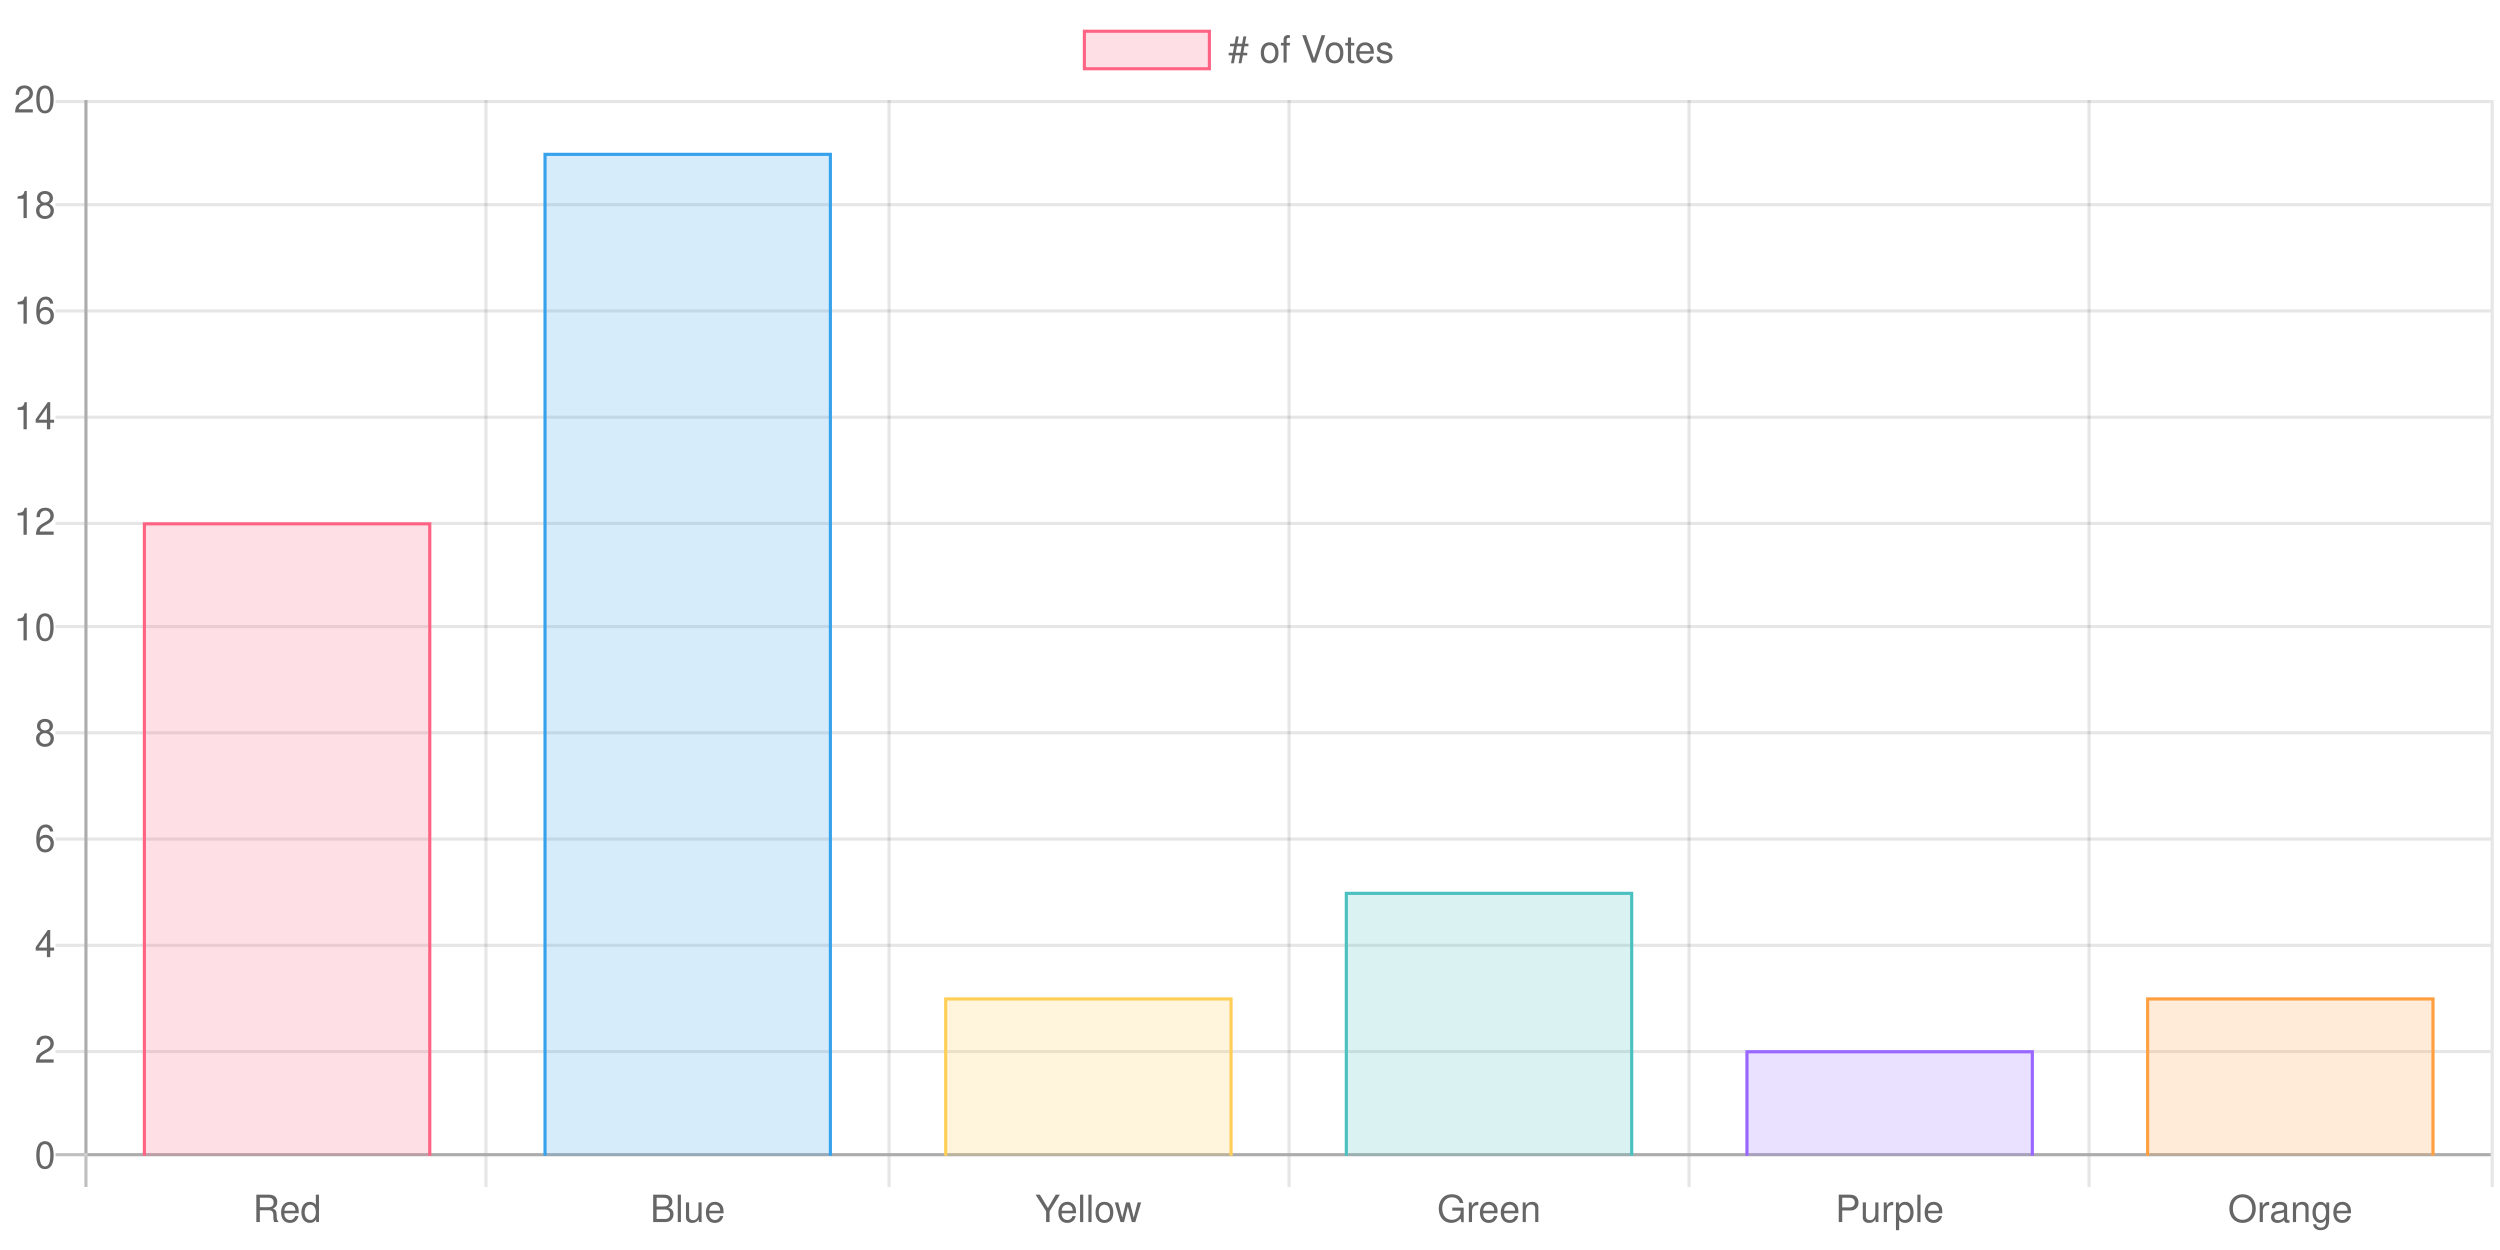
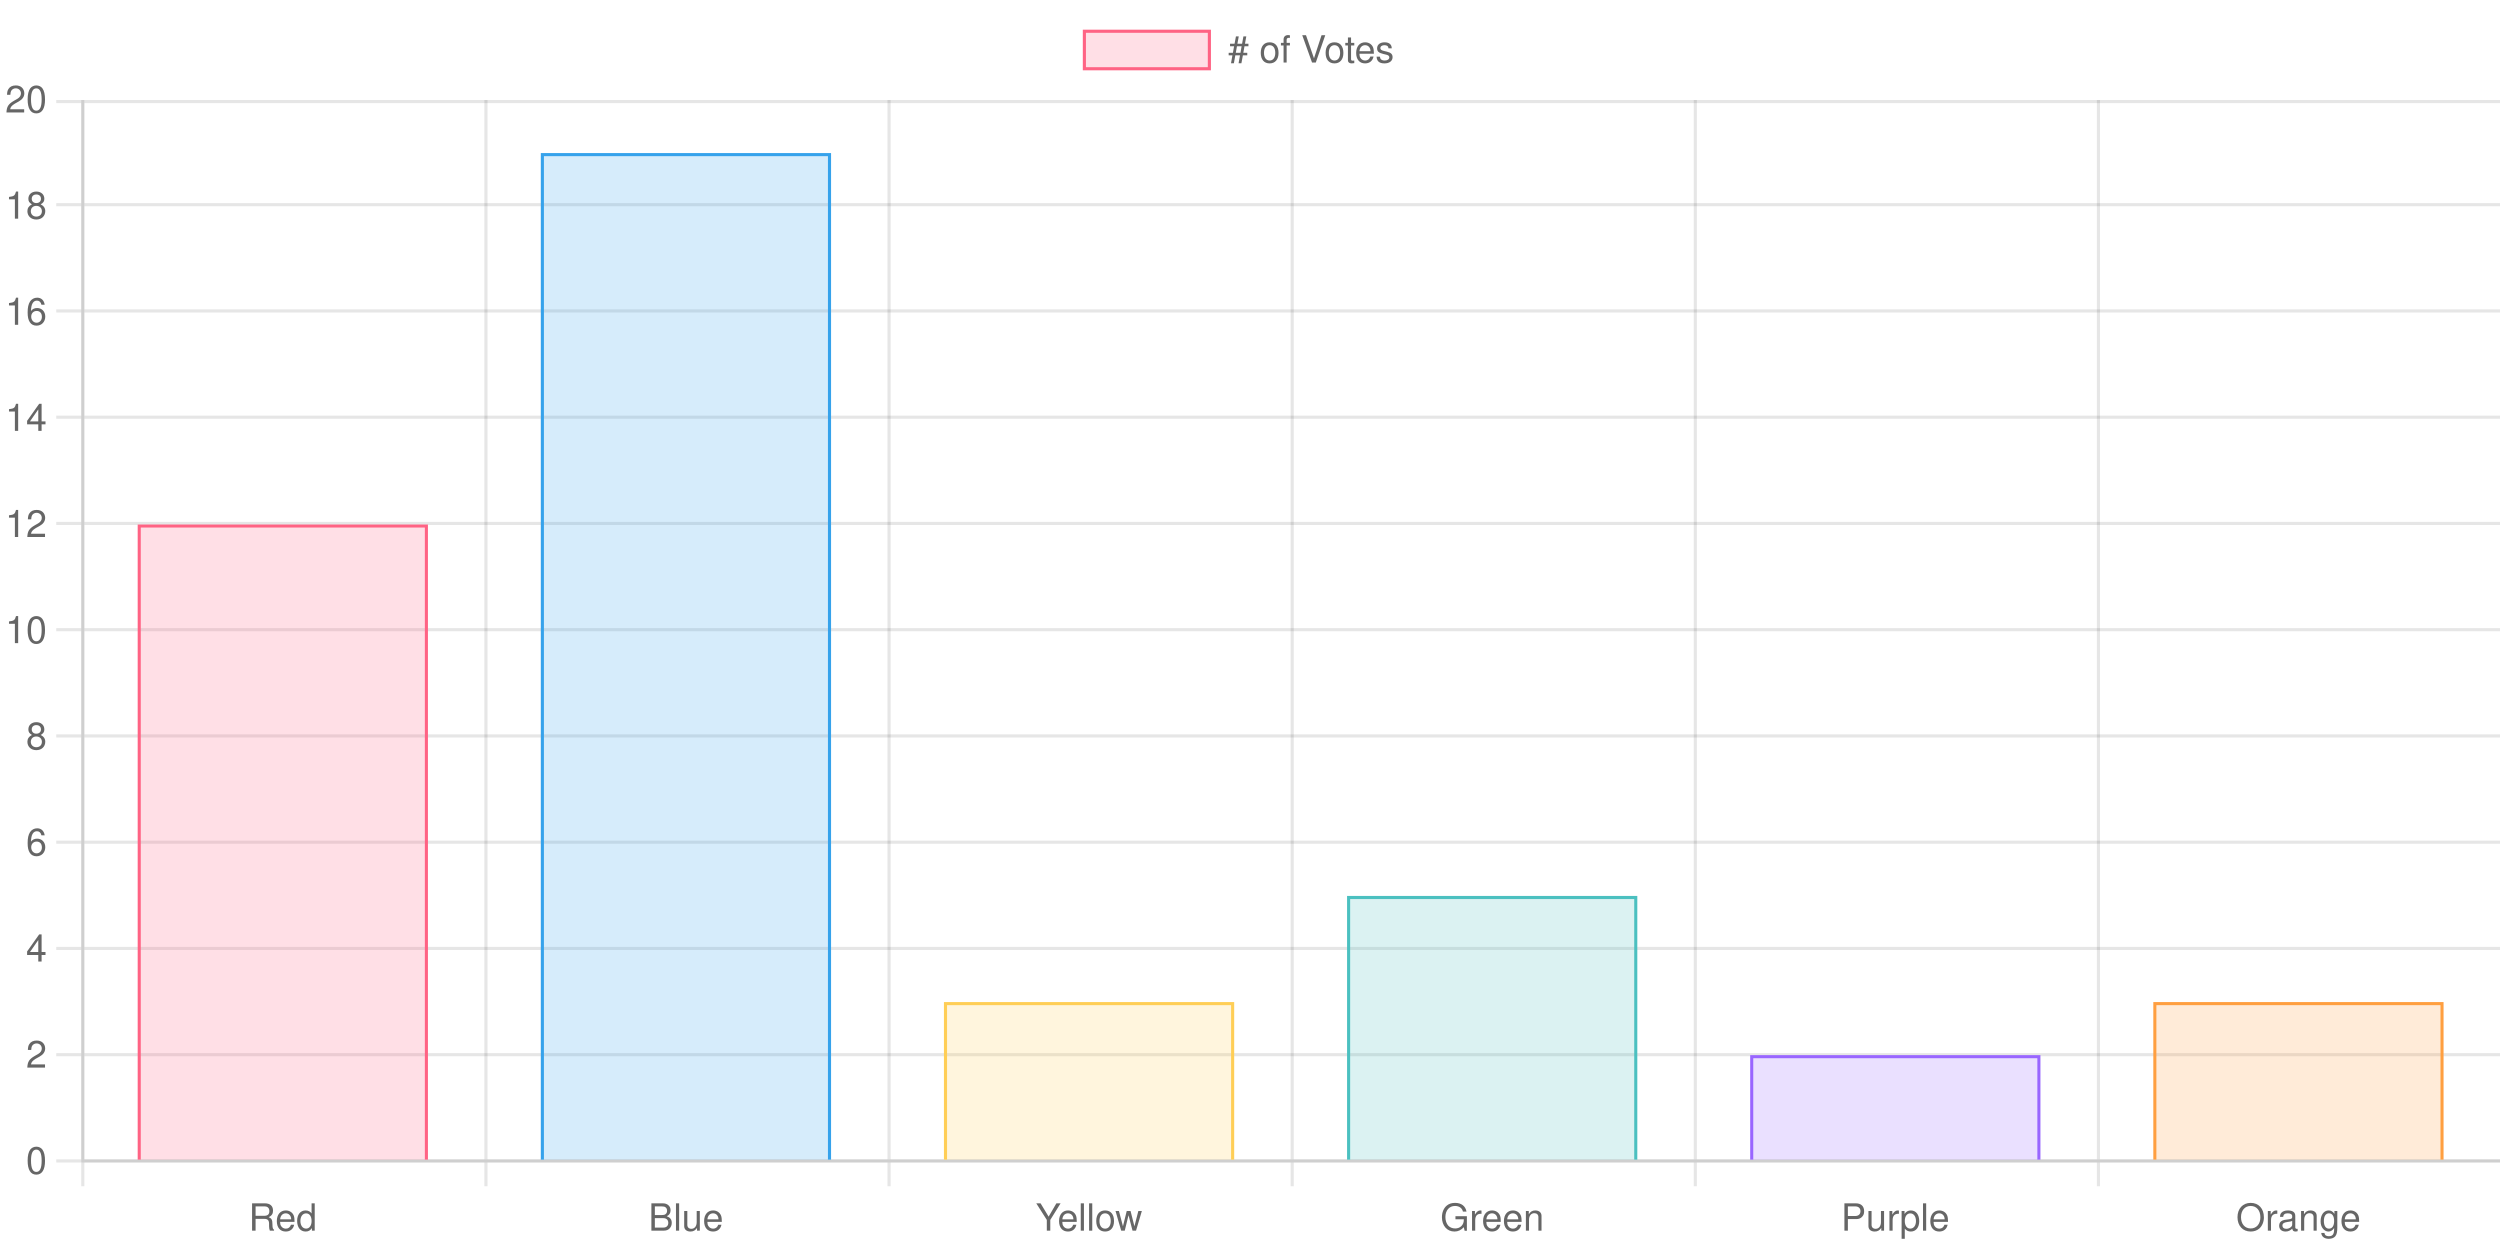
<svg xmlns="http://www.w3.org/2000/svg" version="1.1" width="800px" height="400px" viewBox="0 0 800 400">
  <defs>
    <clipPath id="clip-1" fill-rule="nonzero">
-       <path d="M 27.76,32 L 27.76,369.84 797,369.84 797,32 Z" />
+       <path d="M 0,0 L 0,32 800,32 800,0 Z" />
    </clipPath>
    <clipPath id="clip-2" fill-rule="nonzero">
-       <path d="M 45.709,167.136 L 45.709,369.84 138.018,369.84 138.018,167.136 Z" />
+       <path d="M 0,371.6 L 0,400 800,400 800,371.6 Z" />
    </clipPath>
    <clipPath id="clip-3" fill-rule="nonzero">
-       <path d="M 173.916,48.892 L 173.916,369.84 266.224,369.84 266.224,48.892 Z" />
+       <path d="M 0,0 L 0,400 26,400 26,0 Z" />
    </clipPath>
    <clipPath id="clip-4" fill-rule="nonzero">
-       <path d="M 302.122,319.164 L 302.122,369.84 394.431,369.84 394.431,319.164 Z" />
+       <path d="M 26,32 L 26,371.6 800,371.6 800,32 Z" />
    </clipPath>
    <clipPath id="clip-5" fill-rule="nonzero">
-       <path d="M 430.329,285.38 L 430.329,369.84 522.638,369.84 522.638,285.38 Z" />
+       <path d="M 44.06,167.84 L 44.06,371.1 136.94,371.1 136.94,167.84 Z" />
    </clipPath>
    <clipPath id="clip-6" fill-rule="nonzero">
-       <path d="M 558.536,336.056 L 558.536,369.84 650.844,369.84 650.844,336.056 Z" />
+       <path d="M 173.06,48.98 L 173.06,371.1 265.94,371.1 265.94,48.98 Z" />
    </clipPath>
    <clipPath id="clip-7" fill-rule="nonzero">
-       <path d="M 686.742,319.164 L 686.742,369.84 779.051,369.84 779.051,319.164 Z" />
+       <path d="M 302.06,320.66 L 302.06,371.1 394.94,371.1 394.94,320.66 Z" />
+     </clipPath>
+     <clipPath id="clip-8" fill-rule="nonzero">
+       <path d="M 431.06,286.7 L 431.06,371.1 523.94,371.1 523.94,286.7 Z" />
+     </clipPath>
+     <clipPath id="clip-9" fill-rule="nonzero">
+       <path d="M 560.06,337.64 L 560.06,371.1 652.94,371.1 652.94,337.64 Z" />
+     </clipPath>
+     <clipPath id="clip-10" fill-rule="nonzero">
+       <path d="M 689.06,320.66 L 689.06,371.1 781.94,371.1 781.94,320.66 Z" />
    </clipPath>
  </defs>
  <g stroke="none" fill="white" fill-rule="nonzero" fill-opacity="1">
    <rect x="0" y="0" width="800" height="400" transform="matrix(1 0 0 1 0 0)" />
  </g>
-   <g stroke="none" fill="rgb(255,99,132)" fill-rule="nonzero" fill-opacity="0.2">
-     <rect x="347" y="10" width="40" height="12" transform="matrix(1 0 0 1 0 0)" />
-   </g>
-   <g stroke="rgb(255,99,132)" stroke-width="1" stroke-linecap="butt" stroke-linejoin="miter" stroke-miterlimit="4" stroke-opacity="1" fill="none">
-     <rect x="347" y="10" width="40" height="12" transform="matrix(1 0 0 1 0 0)" />
-   </g>
-   <g stroke="none" fill="#666" fill-rule="nonzero" fill-opacity="1">
+   <g stroke="rgb(0,0,0)" stroke-width="1" stroke-linecap="butt" stroke-linejoin="miter" stroke-miterlimit="4" stroke-opacity="0.1" fill="none">
+     <path d="M 26.5,32 L 26.5,371" />
+   </g>
+   <g stroke="rgb(0,0,0)" stroke-width="1" stroke-linecap="butt" stroke-linejoin="miter" stroke-miterlimit="4" stroke-opacity="0.1" fill="none">
+     <path d="M 26.5,372 L 26.5,379.6" />
+   </g>
+   <g stroke="rgb(0,0,0)" stroke-width="1" stroke-linecap="butt" stroke-linejoin="miter" stroke-miterlimit="4" stroke-opacity="0.1" fill="none">
+     <path d="M 155.5,32 L 155.5,371" />
+   </g>
+   <g stroke="rgb(0,0,0)" stroke-width="1" stroke-linecap="butt" stroke-linejoin="miter" stroke-miterlimit="4" stroke-opacity="0.1" fill="none">
+     <path d="M 155.5,372 L 155.5,379.6" />
+   </g>
+   <g stroke="rgb(0,0,0)" stroke-width="1" stroke-linecap="butt" stroke-linejoin="miter" stroke-miterlimit="4" stroke-opacity="0.1" fill="none">
+     <path d="M 284.5,32 L 284.5,371" />
+   </g>
+   <g stroke="rgb(0,0,0)" stroke-width="1" stroke-linecap="butt" stroke-linejoin="miter" stroke-miterlimit="4" stroke-opacity="0.1" fill="none">
+     <path d="M 284.5,372 L 284.5,379.6" />
+   </g>
+   <g stroke="rgb(0,0,0)" stroke-width="1" stroke-linecap="butt" stroke-linejoin="miter" stroke-miterlimit="4" stroke-opacity="0.1" fill="none">
+     <path d="M 413.5,32 L 413.5,371" />
+   </g>
+   <g stroke="rgb(0,0,0)" stroke-width="1" stroke-linecap="butt" stroke-linejoin="miter" stroke-miterlimit="4" stroke-opacity="0.1" fill="none">
+     <path d="M 413.5,372 L 413.5,379.6" />
+   </g>
+   <g stroke="rgb(0,0,0)" stroke-width="1" stroke-linecap="butt" stroke-linejoin="miter" stroke-miterlimit="4" stroke-opacity="0.1" fill="none">
+     <path d="M 542.5,32 L 542.5,371" />
+   </g>
+   <g stroke="rgb(0,0,0)" stroke-width="1" stroke-linecap="butt" stroke-linejoin="miter" stroke-miterlimit="4" stroke-opacity="0.1" fill="none">
+     <path d="M 542.5,372 L 542.5,379.6" />
+   </g>
+   <g stroke="rgb(0,0,0)" stroke-width="1" stroke-linecap="butt" stroke-linejoin="miter" stroke-miterlimit="4" stroke-opacity="0.1" fill="none">
+     <path d="M 671.5,32 L 671.5,371" />
+   </g>
+   <g stroke="rgb(0,0,0)" stroke-width="1" stroke-linecap="butt" stroke-linejoin="miter" stroke-miterlimit="4" stroke-opacity="0.1" fill="none">
+     <path d="M 671.5,372 L 671.5,379.6" />
+   </g>
+   <g stroke="rgb(0,0,0)" stroke-width="1" stroke-linecap="butt" stroke-linejoin="miter" stroke-miterlimit="4" stroke-opacity="0.1" fill="none">
+     <path d="M 800.5,32 L 800.5,371" />
+   </g>
+   <g stroke="rgb(0,0,0)" stroke-width="1" stroke-linecap="butt" stroke-linejoin="miter" stroke-miterlimit="4" stroke-opacity="0.1" fill="none">
+     <path d="M 800.5,372 L 800.5,379.6" />
+   </g>
+   <g stroke="rgb(0,0,0)" stroke-width="1" stroke-linecap="butt" stroke-linejoin="miter" stroke-miterlimit="4" stroke-opacity="0.1" fill="none">
+     <path d="M 27,371.5 L 800,371.5" />
+   </g>
+   <g stroke="rgb(0,0,0)" stroke-width="1" stroke-linecap="butt" stroke-linejoin="miter" stroke-miterlimit="4" stroke-opacity="0.1" fill="none">
+     <path d="M 18,371.5 L 26,371.5" />
+   </g>
+   <g stroke="rgb(0,0,0)" stroke-width="1" stroke-linecap="butt" stroke-linejoin="miter" stroke-miterlimit="4" stroke-opacity="0.1" fill="none">
+     <path d="M 27,337.5 L 800,337.5" />
+   </g>
+   <g stroke="rgb(0,0,0)" stroke-width="1" stroke-linecap="butt" stroke-linejoin="miter" stroke-miterlimit="4" stroke-opacity="0.1" fill="none">
+     <path d="M 18,337.5 L 26,337.5" />
+   </g>
+   <g stroke="rgb(0,0,0)" stroke-width="1" stroke-linecap="butt" stroke-linejoin="miter" stroke-miterlimit="4" stroke-opacity="0.1" fill="none">
+     <path d="M 27,303.5 L 800,303.5" />
+   </g>
+   <g stroke="rgb(0,0,0)" stroke-width="1" stroke-linecap="butt" stroke-linejoin="miter" stroke-miterlimit="4" stroke-opacity="0.1" fill="none">
+     <path d="M 18,303.5 L 26,303.5" />
+   </g>
+   <g stroke="rgb(0,0,0)" stroke-width="1" stroke-linecap="butt" stroke-linejoin="miter" stroke-miterlimit="4" stroke-opacity="0.1" fill="none">
+     <path d="M 27,269.5 L 800,269.5" />
+   </g>
+   <g stroke="rgb(0,0,0)" stroke-width="1" stroke-linecap="butt" stroke-linejoin="miter" stroke-miterlimit="4" stroke-opacity="0.1" fill="none">
+     <path d="M 18,269.5 L 26,269.5" />
+   </g>
+   <g stroke="rgb(0,0,0)" stroke-width="1" stroke-linecap="butt" stroke-linejoin="miter" stroke-miterlimit="4" stroke-opacity="0.1" fill="none">
+     <path d="M 27,235.5 L 800,235.5" />
+   </g>
+   <g stroke="rgb(0,0,0)" stroke-width="1" stroke-linecap="butt" stroke-linejoin="miter" stroke-miterlimit="4" stroke-opacity="0.1" fill="none">
+     <path d="M 18,235.5 L 26,235.5" />
+   </g>
+   <g stroke="rgb(0,0,0)" stroke-width="1" stroke-linecap="butt" stroke-linejoin="miter" stroke-miterlimit="4" stroke-opacity="0.1" fill="none">
+     <path d="M 27,201.5 L 800,201.5" />
+   </g>
+   <g stroke="rgb(0,0,0)" stroke-width="1" stroke-linecap="butt" stroke-linejoin="miter" stroke-miterlimit="4" stroke-opacity="0.1" fill="none">
+     <path d="M 18,201.5 L 26,201.5" />
+   </g>
+   <g stroke="rgb(0,0,0)" stroke-width="1" stroke-linecap="butt" stroke-linejoin="miter" stroke-miterlimit="4" stroke-opacity="0.1" fill="none">
+     <path d="M 27,167.5 L 800,167.5" />
+   </g>
+   <g stroke="rgb(0,0,0)" stroke-width="1" stroke-linecap="butt" stroke-linejoin="miter" stroke-miterlimit="4" stroke-opacity="0.1" fill="none">
+     <path d="M 18,167.5 L 26,167.5" />
+   </g>
+   <g stroke="rgb(0,0,0)" stroke-width="1" stroke-linecap="butt" stroke-linejoin="miter" stroke-miterlimit="4" stroke-opacity="0.1" fill="none">
+     <path d="M 27,133.5 L 800,133.5" />
+   </g>
+   <g stroke="rgb(0,0,0)" stroke-width="1" stroke-linecap="butt" stroke-linejoin="miter" stroke-miterlimit="4" stroke-opacity="0.1" fill="none">
+     <path d="M 18,133.5 L 26,133.5" />
+   </g>
+   <g stroke="rgb(0,0,0)" stroke-width="1" stroke-linecap="butt" stroke-linejoin="miter" stroke-miterlimit="4" stroke-opacity="0.1" fill="none">
+     <path d="M 27,99.5 L 800,99.5" />
+   </g>
+   <g stroke="rgb(0,0,0)" stroke-width="1" stroke-linecap="butt" stroke-linejoin="miter" stroke-miterlimit="4" stroke-opacity="0.1" fill="none">
+     <path d="M 18,99.5 L 26,99.5" />
+   </g>
+   <g stroke="rgb(0,0,0)" stroke-width="1" stroke-linecap="butt" stroke-linejoin="miter" stroke-miterlimit="4" stroke-opacity="0.1" fill="none">
+     <path d="M 27,65.5 L 800,65.5" />
+   </g>
+   <g stroke="rgb(0,0,0)" stroke-width="1" stroke-linecap="butt" stroke-linejoin="miter" stroke-miterlimit="4" stroke-opacity="0.1" fill="none">
+     <path d="M 18,65.5 L 26,65.5" />
+   </g>
+   <g stroke="rgb(0,0,0)" stroke-width="1" stroke-linecap="butt" stroke-linejoin="miter" stroke-miterlimit="4" stroke-opacity="0.1" fill="none">
+     <path d="M 27,32.5 L 800,32.5" />
+   </g>
+   <g stroke="rgb(0,0,0)" stroke-width="1" stroke-linecap="butt" stroke-linejoin="miter" stroke-miterlimit="4" stroke-opacity="0.1" fill="none">
+     <path d="M 18,32.5 L 26,32.5" />
+   </g>
+   <g stroke="none" fill="rgb(255,99,132)" fill-rule="nonzero" fill-opacity="0.2" clip-path="url(#clip-1)">
+     <path d="M 347,10 L 347,22 387,22 387,10 Z" />
+   </g>
+   <g stroke="rgb(255,99,132)" stroke-width="1" stroke-linecap="butt" stroke-linejoin="miter" stroke-miterlimit="4" stroke-opacity="1" fill="none" clip-path="url(#clip-1)">
+     <path d="M 347,10 L 347,22 387,22 387,10 Z" />
+   </g>
+   <g stroke="none" fill="#666" fill-rule="nonzero" fill-opacity="1" clip-path="url(#clip-1)">
    <text style="font:normal 12px 'Helvetica Neue', 'Helvetica', 'Arial', sans-serif;" text-anchor="start" dominant-baseline="middle" transform="matrix(1 0 0 1 0 0)">
      <tspan x="393" y="16"># of Votes</tspan>
    </text>
  </g>
-   <g stroke="rgb(0,0,0)" stroke-width="1" stroke-linecap="butt" stroke-linejoin="miter" stroke-miterlimit="4" stroke-opacity="0.25" fill="none">
-     <path d="M 27.5,370 L 27.5,379.84 M 27.5,32 L 27.5,369" />
-   </g>
-   <g stroke="rgb(0,0,0)" stroke-width="1" stroke-linecap="butt" stroke-linejoin="miter" stroke-miterlimit="4" stroke-opacity="0.1" fill="none">
-     <path d="M 155.5,370 L 155.5,379.84 M 155.5,32 L 155.5,369" />
-   </g>
-   <g stroke="rgb(0,0,0)" stroke-width="1" stroke-linecap="butt" stroke-linejoin="miter" stroke-miterlimit="4" stroke-opacity="0.1" fill="none">
-     <path d="M 284.5,370 L 284.5,379.84 M 284.5,32 L 284.5,369" />
-   </g>
-   <g stroke="rgb(0,0,0)" stroke-width="1" stroke-linecap="butt" stroke-linejoin="miter" stroke-miterlimit="4" stroke-opacity="0.1" fill="none">
-     <path d="M 412.5,370 L 412.5,379.84 M 412.5,32 L 412.5,369" />
-   </g>
-   <g stroke="rgb(0,0,0)" stroke-width="1" stroke-linecap="butt" stroke-linejoin="miter" stroke-miterlimit="4" stroke-opacity="0.1" fill="none">
-     <path d="M 540.5,370 L 540.5,379.84 M 540.5,32 L 540.5,369" />
-   </g>
-   <g stroke="rgb(0,0,0)" stroke-width="1" stroke-linecap="butt" stroke-linejoin="miter" stroke-miterlimit="4" stroke-opacity="0.1" fill="none">
-     <path d="M 668.5,370 L 668.5,379.84 M 668.5,32 L 668.5,369" />
-   </g>
-   <g stroke="rgb(0,0,0)" stroke-width="1" stroke-linecap="butt" stroke-linejoin="miter" stroke-miterlimit="4" stroke-opacity="0.1" fill="none">
-     <path d="M 797.5,370 L 797.5,379.84 M 797.5,32 L 797.5,369" />
-   </g>
-   <g stroke="rgb(0,0,0)" stroke-width="1" stroke-linecap="butt" stroke-linejoin="miter" stroke-miterlimit="4" stroke-opacity="0.1" fill="none">
-     <path d="M 27,369.5 L 798,369.5" />
-   </g>
-   <g stroke="none" fill="#666" fill-rule="nonzero" fill-opacity="1">
-     <text style="font:normal 12px 'Helvetica Neue', 'Helvetica', 'Arial', sans-serif;" text-anchor="middle" dominant-baseline="middle" transform="matrix(1 0 0 1 91.86333 379.84)">
+   <g stroke="rgb(0,0,0)" stroke-width="1" stroke-linecap="butt" stroke-linejoin="miter" stroke-miterlimit="4" stroke-opacity="0.1" fill="none">
+     <path d="M 26,371.5 L 801,371.5" />
+   </g>
+   <g stroke="none" fill="#666" fill-rule="nonzero" fill-opacity="1" clip-path="url(#clip-2)">
+     <text style="font:normal 12px 'Helvetica Neue', 'Helvetica', 'Arial', sans-serif;" text-anchor="middle" dominant-baseline="middle" transform="matrix(1 0 0 1 90.5 382.6)">
      <tspan x="0" y="7.2">Red</tspan>
    </text>
  </g>
-   <g stroke="none" fill="#666" fill-rule="nonzero" fill-opacity="1">
-     <text style="font:normal 12px 'Helvetica Neue', 'Helvetica', 'Arial', sans-serif;" text-anchor="middle" dominant-baseline="middle" transform="matrix(1 0 0 1 220.07 379.84)">
+   <g stroke="none" fill="#666" fill-rule="nonzero" fill-opacity="1" clip-path="url(#clip-2)">
+     <text style="font:normal 12px 'Helvetica Neue', 'Helvetica', 'Arial', sans-serif;" text-anchor="middle" dominant-baseline="middle" transform="matrix(1 0 0 1 219.5 382.6)">
      <tspan x="0" y="7.2">Blue</tspan>
    </text>
  </g>
-   <g stroke="none" fill="#666" fill-rule="nonzero" fill-opacity="1">
-     <text style="font:normal 12px 'Helvetica Neue', 'Helvetica', 'Arial', sans-serif;" text-anchor="middle" dominant-baseline="middle" transform="matrix(1 0 0 1 348.2767 379.84)">
+   <g stroke="none" fill="#666" fill-rule="nonzero" fill-opacity="1" clip-path="url(#clip-2)">
+     <text style="font:normal 12px 'Helvetica Neue', 'Helvetica', 'Arial', sans-serif;" text-anchor="middle" dominant-baseline="middle" transform="matrix(1 0 0 1 348.5 382.6)">
      <tspan x="0" y="7.2">Yellow</tspan>
    </text>
  </g>
-   <g stroke="none" fill="#666" fill-rule="nonzero" fill-opacity="1">
-     <text style="font:normal 12px 'Helvetica Neue', 'Helvetica', 'Arial', sans-serif;" text-anchor="middle" dominant-baseline="middle" transform="matrix(1 0 0 1 476.4833 379.84)">
+   <g stroke="none" fill="#666" fill-rule="nonzero" fill-opacity="1" clip-path="url(#clip-2)">
+     <text style="font:normal 12px 'Helvetica Neue', 'Helvetica', 'Arial', sans-serif;" text-anchor="middle" dominant-baseline="middle" transform="matrix(1 0 0 1 477.5 382.6)">
      <tspan x="0" y="7.2">Green</tspan>
    </text>
  </g>
-   <g stroke="none" fill="#666" fill-rule="nonzero" fill-opacity="1">
-     <text style="font:normal 12px 'Helvetica Neue', 'Helvetica', 'Arial', sans-serif;" text-anchor="middle" dominant-baseline="middle" transform="matrix(1 0 0 1 604.69 379.84)">
+   <g stroke="none" fill="#666" fill-rule="nonzero" fill-opacity="1" clip-path="url(#clip-2)">
+     <text style="font:normal 12px 'Helvetica Neue', 'Helvetica', 'Arial', sans-serif;" text-anchor="middle" dominant-baseline="middle" transform="matrix(1 0 0 1 606.5 382.6)">
      <tspan x="0" y="7.2">Purple</tspan>
    </text>
  </g>
-   <g stroke="none" fill="#666" fill-rule="nonzero" fill-opacity="1">
-     <text style="font:normal 12px 'Helvetica Neue', 'Helvetica', 'Arial', sans-serif;" text-anchor="middle" dominant-baseline="middle" transform="matrix(1 0 0 1 732.8967 379.84)">
+   <g stroke="none" fill="#666" fill-rule="nonzero" fill-opacity="1" clip-path="url(#clip-2)">
+     <text style="font:normal 12px 'Helvetica Neue', 'Helvetica', 'Arial', sans-serif;" text-anchor="middle" dominant-baseline="middle" transform="matrix(1 0 0 1 735.5 382.6)">
      <tspan x="0" y="7.2">Orange</tspan>
    </text>
  </g>
  <g stroke="rgb(0,0,0)" stroke-width="1" stroke-linecap="butt" stroke-linejoin="miter" stroke-miterlimit="4" stroke-opacity="0.1" fill="none">
-     <path d="M 17.76,32.5 L 27,32.5 M 28,32.5 L 797,32.5" />
-   </g>
-   <g stroke="rgb(0,0,0)" stroke-width="1" stroke-linecap="butt" stroke-linejoin="miter" stroke-miterlimit="4" stroke-opacity="0.1" fill="none">
-     <path d="M 17.76,65.5 L 27,65.5 M 28,65.5 L 797,65.5" />
-   </g>
-   <g stroke="rgb(0,0,0)" stroke-width="1" stroke-linecap="butt" stroke-linejoin="miter" stroke-miterlimit="4" stroke-opacity="0.1" fill="none">
-     <path d="M 17.76,99.5 L 27,99.5 M 28,99.5 L 797,99.5" />
-   </g>
-   <g stroke="rgb(0,0,0)" stroke-width="1" stroke-linecap="butt" stroke-linejoin="miter" stroke-miterlimit="4" stroke-opacity="0.1" fill="none">
-     <path d="M 17.76,133.5 L 27,133.5 M 28,133.5 L 797,133.5" />
-   </g>
-   <g stroke="rgb(0,0,0)" stroke-width="1" stroke-linecap="butt" stroke-linejoin="miter" stroke-miterlimit="4" stroke-opacity="0.1" fill="none">
-     <path d="M 17.76,167.5 L 27,167.5 M 28,167.5 L 797,167.5" />
-   </g>
-   <g stroke="rgb(0,0,0)" stroke-width="1" stroke-linecap="butt" stroke-linejoin="miter" stroke-miterlimit="4" stroke-opacity="0.1" fill="none">
-     <path d="M 17.76,200.5 L 27,200.5 M 28,200.5 L 797,200.5" />
-   </g>
-   <g stroke="rgb(0,0,0)" stroke-width="1" stroke-linecap="butt" stroke-linejoin="miter" stroke-miterlimit="4" stroke-opacity="0.1" fill="none">
-     <path d="M 17.76,234.5 L 27,234.5 M 28,234.5 L 797,234.5" />
-   </g>
-   <g stroke="rgb(0,0,0)" stroke-width="1" stroke-linecap="butt" stroke-linejoin="miter" stroke-miterlimit="4" stroke-opacity="0.1" fill="none">
-     <path d="M 17.76,268.5 L 27,268.5 M 28,268.5 L 797,268.5" />
-   </g>
-   <g stroke="rgb(0,0,0)" stroke-width="1" stroke-linecap="butt" stroke-linejoin="miter" stroke-miterlimit="4" stroke-opacity="0.1" fill="none">
-     <path d="M 17.76,302.5 L 27,302.5 M 28,302.5 L 797,302.5" />
-   </g>
-   <g stroke="rgb(0,0,0)" stroke-width="1" stroke-linecap="butt" stroke-linejoin="miter" stroke-miterlimit="4" stroke-opacity="0.1" fill="none">
-     <path d="M 17.76,336.5 L 27,336.5 M 28,336.5 L 797,336.5" />
-   </g>
-   <g stroke="rgb(0,0,0)" stroke-width="1" stroke-linecap="butt" stroke-linejoin="miter" stroke-miterlimit="4" stroke-opacity="0.25" fill="none">
-     <path d="M 17.76,369.5 L 27,369.5 M 28,369.5 L 797,369.5" />
-   </g>
-   <g stroke="rgb(0,0,0)" stroke-width="1" stroke-linecap="butt" stroke-linejoin="miter" stroke-miterlimit="4" stroke-opacity="0.1" fill="none">
-     <path d="M 27.5,32 L 27.5,370" />
-   </g>
-   <g stroke="none" fill="#666" fill-rule="nonzero" fill-opacity="1">
-     <text style="font:normal 12px 'Helvetica Neue', 'Helvetica', 'Arial', sans-serif;" text-anchor="end" dominant-baseline="middle" transform="matrix(1 0 0 1 17.76 32)">
+     <path d="M 26.5,32 L 26.5,372" />
+   </g>
+   <g stroke="none" fill="#666" fill-rule="nonzero" fill-opacity="1" clip-path="url(#clip-3)">
+     <text style="font:normal 12px 'Helvetica Neue', 'Helvetica', 'Arial', sans-serif;" text-anchor="end" dominant-baseline="middle" transform="matrix(1 0 0 1 15 371.6)">
+       <tspan x="0" y="0">0</tspan>
+     </text>
+   </g>
+   <g stroke="none" fill="#666" fill-rule="nonzero" fill-opacity="1" clip-path="url(#clip-3)">
+     <text style="font:normal 12px 'Helvetica Neue', 'Helvetica', 'Arial', sans-serif;" text-anchor="end" dominant-baseline="middle" transform="matrix(1 0 0 1 15 337.64)">
+       <tspan x="0" y="0">2</tspan>
+     </text>
+   </g>
+   <g stroke="none" fill="#666" fill-rule="nonzero" fill-opacity="1" clip-path="url(#clip-3)">
+     <text style="font:normal 12px 'Helvetica Neue', 'Helvetica', 'Arial', sans-serif;" text-anchor="end" dominant-baseline="middle" transform="matrix(1 0 0 1 15 303.68)">
+       <tspan x="0" y="0">4</tspan>
+     </text>
+   </g>
+   <g stroke="none" fill="#666" fill-rule="nonzero" fill-opacity="1" clip-path="url(#clip-3)">
+     <text style="font:normal 12px 'Helvetica Neue', 'Helvetica', 'Arial', sans-serif;" text-anchor="end" dominant-baseline="middle" transform="matrix(1 0 0 1 15 269.72)">
+       <tspan x="0" y="0">6</tspan>
+     </text>
+   </g>
+   <g stroke="none" fill="#666" fill-rule="nonzero" fill-opacity="1" clip-path="url(#clip-3)">
+     <text style="font:normal 12px 'Helvetica Neue', 'Helvetica', 'Arial', sans-serif;" text-anchor="end" dominant-baseline="middle" transform="matrix(1 0 0 1 15 235.76)">
+       <tspan x="0" y="0">8</tspan>
+     </text>
+   </g>
+   <g stroke="none" fill="#666" fill-rule="nonzero" fill-opacity="1" clip-path="url(#clip-3)">
+     <text style="font:normal 12px 'Helvetica Neue', 'Helvetica', 'Arial', sans-serif;" text-anchor="end" dominant-baseline="middle" transform="matrix(1 0 0 1 15 201.8)">
+       <tspan x="0" y="0">10</tspan>
+     </text>
+   </g>
+   <g stroke="none" fill="#666" fill-rule="nonzero" fill-opacity="1" clip-path="url(#clip-3)">
+     <text style="font:normal 12px 'Helvetica Neue', 'Helvetica', 'Arial', sans-serif;" text-anchor="end" dominant-baseline="middle" transform="matrix(1 0 0 1 15 167.84)">
+       <tspan x="0" y="0">12</tspan>
+     </text>
+   </g>
+   <g stroke="none" fill="#666" fill-rule="nonzero" fill-opacity="1" clip-path="url(#clip-3)">
+     <text style="font:normal 12px 'Helvetica Neue', 'Helvetica', 'Arial', sans-serif;" text-anchor="end" dominant-baseline="middle" transform="matrix(1 0 0 1 15 133.88)">
+       <tspan x="0" y="0">14</tspan>
+     </text>
+   </g>
+   <g stroke="none" fill="#666" fill-rule="nonzero" fill-opacity="1" clip-path="url(#clip-3)">
+     <text style="font:normal 12px 'Helvetica Neue', 'Helvetica', 'Arial', sans-serif;" text-anchor="end" dominant-baseline="middle" transform="matrix(1 0 0 1 15 99.92)">
+       <tspan x="0" y="0">16</tspan>
+     </text>
+   </g>
+   <g stroke="none" fill="#666" fill-rule="nonzero" fill-opacity="1" clip-path="url(#clip-3)">
+     <text style="font:normal 12px 'Helvetica Neue', 'Helvetica', 'Arial', sans-serif;" text-anchor="end" dominant-baseline="middle" transform="matrix(1 0 0 1 15 65.96)">
+       <tspan x="0" y="0">18</tspan>
+     </text>
+   </g>
+   <g stroke="none" fill="#666" fill-rule="nonzero" fill-opacity="1" clip-path="url(#clip-3)">
+     <text style="font:normal 12px 'Helvetica Neue', 'Helvetica', 'Arial', sans-serif;" text-anchor="end" dominant-baseline="middle" transform="matrix(1 0 0 1 15 32)">
      <tspan x="0" y="0">20</tspan>
    </text>
  </g>
-   <g stroke="none" fill="#666" fill-rule="nonzero" fill-opacity="1">
-     <text style="font:normal 12px 'Helvetica Neue', 'Helvetica', 'Arial', sans-serif;" text-anchor="end" dominant-baseline="middle" transform="matrix(1 0 0 1 17.76 65.784)">
-       <tspan x="0" y="0">18</tspan>
-     </text>
-   </g>
-   <g stroke="none" fill="#666" fill-rule="nonzero" fill-opacity="1">
-     <text style="font:normal 12px 'Helvetica Neue', 'Helvetica', 'Arial', sans-serif;" text-anchor="end" dominant-baseline="middle" transform="matrix(1 0 0 1 17.76 99.568)">
-       <tspan x="0" y="0">16</tspan>
-     </text>
-   </g>
-   <g stroke="none" fill="#666" fill-rule="nonzero" fill-opacity="1">
-     <text style="font:normal 12px 'Helvetica Neue', 'Helvetica', 'Arial', sans-serif;" text-anchor="end" dominant-baseline="middle" transform="matrix(1 0 0 1 17.76 133.352)">
-       <tspan x="0" y="0">14</tspan>
-     </text>
-   </g>
-   <g stroke="none" fill="#666" fill-rule="nonzero" fill-opacity="1">
-     <text style="font:normal 12px 'Helvetica Neue', 'Helvetica', 'Arial', sans-serif;" text-anchor="end" dominant-baseline="middle" transform="matrix(1 0 0 1 17.76 167.136)">
-       <tspan x="0" y="0">12</tspan>
-     </text>
-   </g>
-   <g stroke="none" fill="#666" fill-rule="nonzero" fill-opacity="1">
-     <text style="font:normal 12px 'Helvetica Neue', 'Helvetica', 'Arial', sans-serif;" text-anchor="end" dominant-baseline="middle" transform="matrix(1 0 0 1 17.76 200.92)">
-       <tspan x="0" y="0">10</tspan>
-     </text>
-   </g>
-   <g stroke="none" fill="#666" fill-rule="nonzero" fill-opacity="1">
-     <text style="font:normal 12px 'Helvetica Neue', 'Helvetica', 'Arial', sans-serif;" text-anchor="end" dominant-baseline="middle" transform="matrix(1 0 0 1 17.76 234.704)">
-       <tspan x="0" y="0">8</tspan>
-     </text>
-   </g>
-   <g stroke="none" fill="#666" fill-rule="nonzero" fill-opacity="1">
-     <text style="font:normal 12px 'Helvetica Neue', 'Helvetica', 'Arial', sans-serif;" text-anchor="end" dominant-baseline="middle" transform="matrix(1 0 0 1 17.76 268.488)">
-       <tspan x="0" y="0">6</tspan>
-     </text>
-   </g>
-   <g stroke="none" fill="#666" fill-rule="nonzero" fill-opacity="1">
-     <text style="font:normal 12px 'Helvetica Neue', 'Helvetica', 'Arial', sans-serif;" text-anchor="end" dominant-baseline="middle" transform="matrix(1 0 0 1 17.76 302.272)">
-       <tspan x="0" y="0">4</tspan>
-     </text>
-   </g>
-   <g stroke="none" fill="#666" fill-rule="nonzero" fill-opacity="1">
-     <text style="font:normal 12px 'Helvetica Neue', 'Helvetica', 'Arial', sans-serif;" text-anchor="end" dominant-baseline="middle" transform="matrix(1 0 0 1 17.76 336.056)">
-       <tspan x="0" y="0">2</tspan>
-     </text>
-   </g>
-   <g stroke="none" fill="#666" fill-rule="nonzero" fill-opacity="1">
-     <text style="font:normal 12px 'Helvetica Neue', 'Helvetica', 'Arial', sans-serif;" text-anchor="end" dominant-baseline="middle" transform="matrix(1 0 0 1 17.76 369.84)">
-       <tspan x="0" y="0">0</tspan>
-     </text>
-   </g>
-   <g stroke="none" fill="rgb(255,99,132)" fill-rule="nonzero" fill-opacity="0.2" clip-path="url(#clip-1)">
-     <rect x="45.709" y="167.136" width="92.309" height="202.704" transform="matrix(1 0 0 1 0 0)" />
-   </g>
-   <g stroke="none" fill="rgb(255,99,132)" fill-rule="evenodd" fill-opacity="1" clip-path="url(#clip-2)">
-     <path d="M 45.709,167.136 L 45.709,369.84 138.018,369.84 138.018,167.136 Z M 46.709,168.136 L 46.709,369.84 137.018,369.84 137.018,168.136 Z" />
-   </g>
-   <g stroke="none" fill="rgb(54,162,235)" fill-rule="nonzero" fill-opacity="0.2" clip-path="url(#clip-1)">
-     <rect x="173.916" y="48.892" width="92.309" height="320.948" transform="matrix(1 0 0 1 0 0)" />
-   </g>
-   <g stroke="none" fill="rgb(54,162,235)" fill-rule="evenodd" fill-opacity="1" clip-path="url(#clip-3)">
-     <path d="M 173.916,48.892 L 173.916,369.84 266.224,369.84 266.224,48.892 Z M 174.916,49.892 L 174.916,369.84 265.224,369.84 265.224,49.892 Z" />
-   </g>
-   <g stroke="none" fill="rgb(255,206,86)" fill-rule="nonzero" fill-opacity="0.2" clip-path="url(#clip-1)">
-     <rect x="302.122" y="319.164" width="92.309" height="50.676" transform="matrix(1 0 0 1 0 0)" />
-   </g>
-   <g stroke="none" fill="rgb(255,206,86)" fill-rule="evenodd" fill-opacity="1" clip-path="url(#clip-4)">
-     <path d="M 302.122,319.164 L 302.122,369.84 394.431,369.84 394.431,319.164 Z M 303.122,320.164 L 303.122,369.84 393.431,369.84 393.431,320.164 Z" />
-   </g>
-   <g stroke="none" fill="rgb(75,192,192)" fill-rule="nonzero" fill-opacity="0.2" clip-path="url(#clip-1)">
-     <rect x="430.329" y="285.38" width="92.309" height="84.46" transform="matrix(1 0 0 1 0 0)" />
-   </g>
-   <g stroke="none" fill="rgb(75,192,192)" fill-rule="evenodd" fill-opacity="1" clip-path="url(#clip-5)">
-     <path d="M 430.329,285.38 L 430.329,369.84 522.638,369.84 522.638,285.38 Z M 431.329,286.38 L 431.329,369.84 521.638,369.84 521.638,286.38 Z" />
-   </g>
-   <g stroke="none" fill="rgb(153,102,255)" fill-rule="nonzero" fill-opacity="0.2" clip-path="url(#clip-1)">
-     <rect x="558.536" y="336.056" width="92.309" height="33.784" transform="matrix(1 0 0 1 0 0)" />
-   </g>
-   <g stroke="none" fill="rgb(153,102,255)" fill-rule="evenodd" fill-opacity="1" clip-path="url(#clip-6)">
-     <path d="M 558.536,336.056 L 558.536,369.84 650.844,369.84 650.844,336.056 Z M 559.536,337.056 L 559.536,369.84 649.844,369.84 649.844,337.056 Z" />
-   </g>
-   <g stroke="none" fill="rgb(255,159,64)" fill-rule="nonzero" fill-opacity="0.2" clip-path="url(#clip-1)">
-     <rect x="686.742" y="319.164" width="92.309" height="50.676" transform="matrix(1 0 0 1 0 0)" />
-   </g>
-   <g stroke="none" fill="rgb(255,159,64)" fill-rule="evenodd" fill-opacity="1" clip-path="url(#clip-7)">
-     <path d="M 686.742,319.164 L 686.742,369.84 779.051,369.84 779.051,319.164 Z M 687.742,320.164 L 687.742,369.84 778.051,369.84 778.051,320.164 Z" />
+   <g stroke="none" fill="rgb(255,99,132)" fill-rule="evenodd" fill-opacity="1" clip-path="url(#clip-5)">
+     <path d="M 44.06,167.84 L 44.06,371.1 136.94,371.1 136.94,167.84 Z M 45.06,168.84 L 45.06,371.1 135.94,371.1 135.94,168.84 Z" />
+   </g>
+   <g stroke="none" fill="rgb(255,99,132)" fill-rule="nonzero" fill-opacity="0.2" clip-path="url(#clip-5)">
+     <path d="M 45.06,168.84 L 45.06,371.1 135.94,371.1 135.94,168.84 Z" />
+   </g>
+   <g stroke="none" fill="rgb(54,162,235)" fill-rule="evenodd" fill-opacity="1" clip-path="url(#clip-6)">
+     <path d="M 173.06,48.98 L 173.06,371.1 265.94,371.1 265.94,48.98 Z M 174.06,49.98 L 174.06,371.1 264.94,371.1 264.94,49.98 Z" />
+   </g>
+   <g stroke="none" fill="rgb(54,162,235)" fill-rule="nonzero" fill-opacity="0.2" clip-path="url(#clip-6)">
+     <path d="M 174.06,49.98 L 174.06,371.1 264.94,371.1 264.94,49.98 Z" />
+   </g>
+   <g stroke="none" fill="rgb(255,206,86)" fill-rule="evenodd" fill-opacity="1" clip-path="url(#clip-7)">
+     <path d="M 302.06,320.66 L 302.06,371.1 394.94,371.1 394.94,320.66 Z M 303.06,321.66 L 303.06,371.1 393.94,371.1 393.94,321.66 Z" />
+   </g>
+   <g stroke="none" fill="rgb(255,206,86)" fill-rule="nonzero" fill-opacity="0.2" clip-path="url(#clip-7)">
+     <path d="M 303.06,321.66 L 303.06,371.1 393.94,371.1 393.94,321.66 Z" />
+   </g>
+   <g stroke="none" fill="rgb(75,192,192)" fill-rule="evenodd" fill-opacity="1" clip-path="url(#clip-8)">
+     <path d="M 431.06,286.7 L 431.06,371.1 523.94,371.1 523.94,286.7 Z M 432.06,287.7 L 432.06,371.1 522.94,371.1 522.94,287.7 Z" />
+   </g>
+   <g stroke="none" fill="rgb(75,192,192)" fill-rule="nonzero" fill-opacity="0.2" clip-path="url(#clip-8)">
+     <path d="M 432.06,287.7 L 432.06,371.1 522.94,371.1 522.94,287.7 Z" />
+   </g>
+   <g stroke="none" fill="rgb(153,102,255)" fill-rule="evenodd" fill-opacity="1" clip-path="url(#clip-9)">
+     <path d="M 560.06,337.64 L 560.06,371.1 652.94,371.1 652.94,337.64 Z M 561.06,338.64 L 561.06,371.1 651.94,371.1 651.94,338.64 Z" />
+   </g>
+   <g stroke="none" fill="rgb(153,102,255)" fill-rule="nonzero" fill-opacity="0.2" clip-path="url(#clip-9)">
+     <path d="M 561.06,338.64 L 561.06,371.1 651.94,371.1 651.94,338.64 Z" />
+   </g>
+   <g stroke="none" fill="rgb(255,159,64)" fill-rule="evenodd" fill-opacity="1" clip-path="url(#clip-10)">
+     <path d="M 689.06,320.66 L 689.06,371.1 781.94,371.1 781.94,320.66 Z M 690.06,321.66 L 690.06,371.1 780.94,371.1 780.94,321.66 Z" />
+   </g>
+   <g stroke="none" fill="rgb(255,159,64)" fill-rule="nonzero" fill-opacity="0.2" clip-path="url(#clip-10)">
+     <path d="M 690.06,321.66 L 690.06,371.1 780.94,371.1 780.94,321.66 Z" />
  </g>
</svg>
